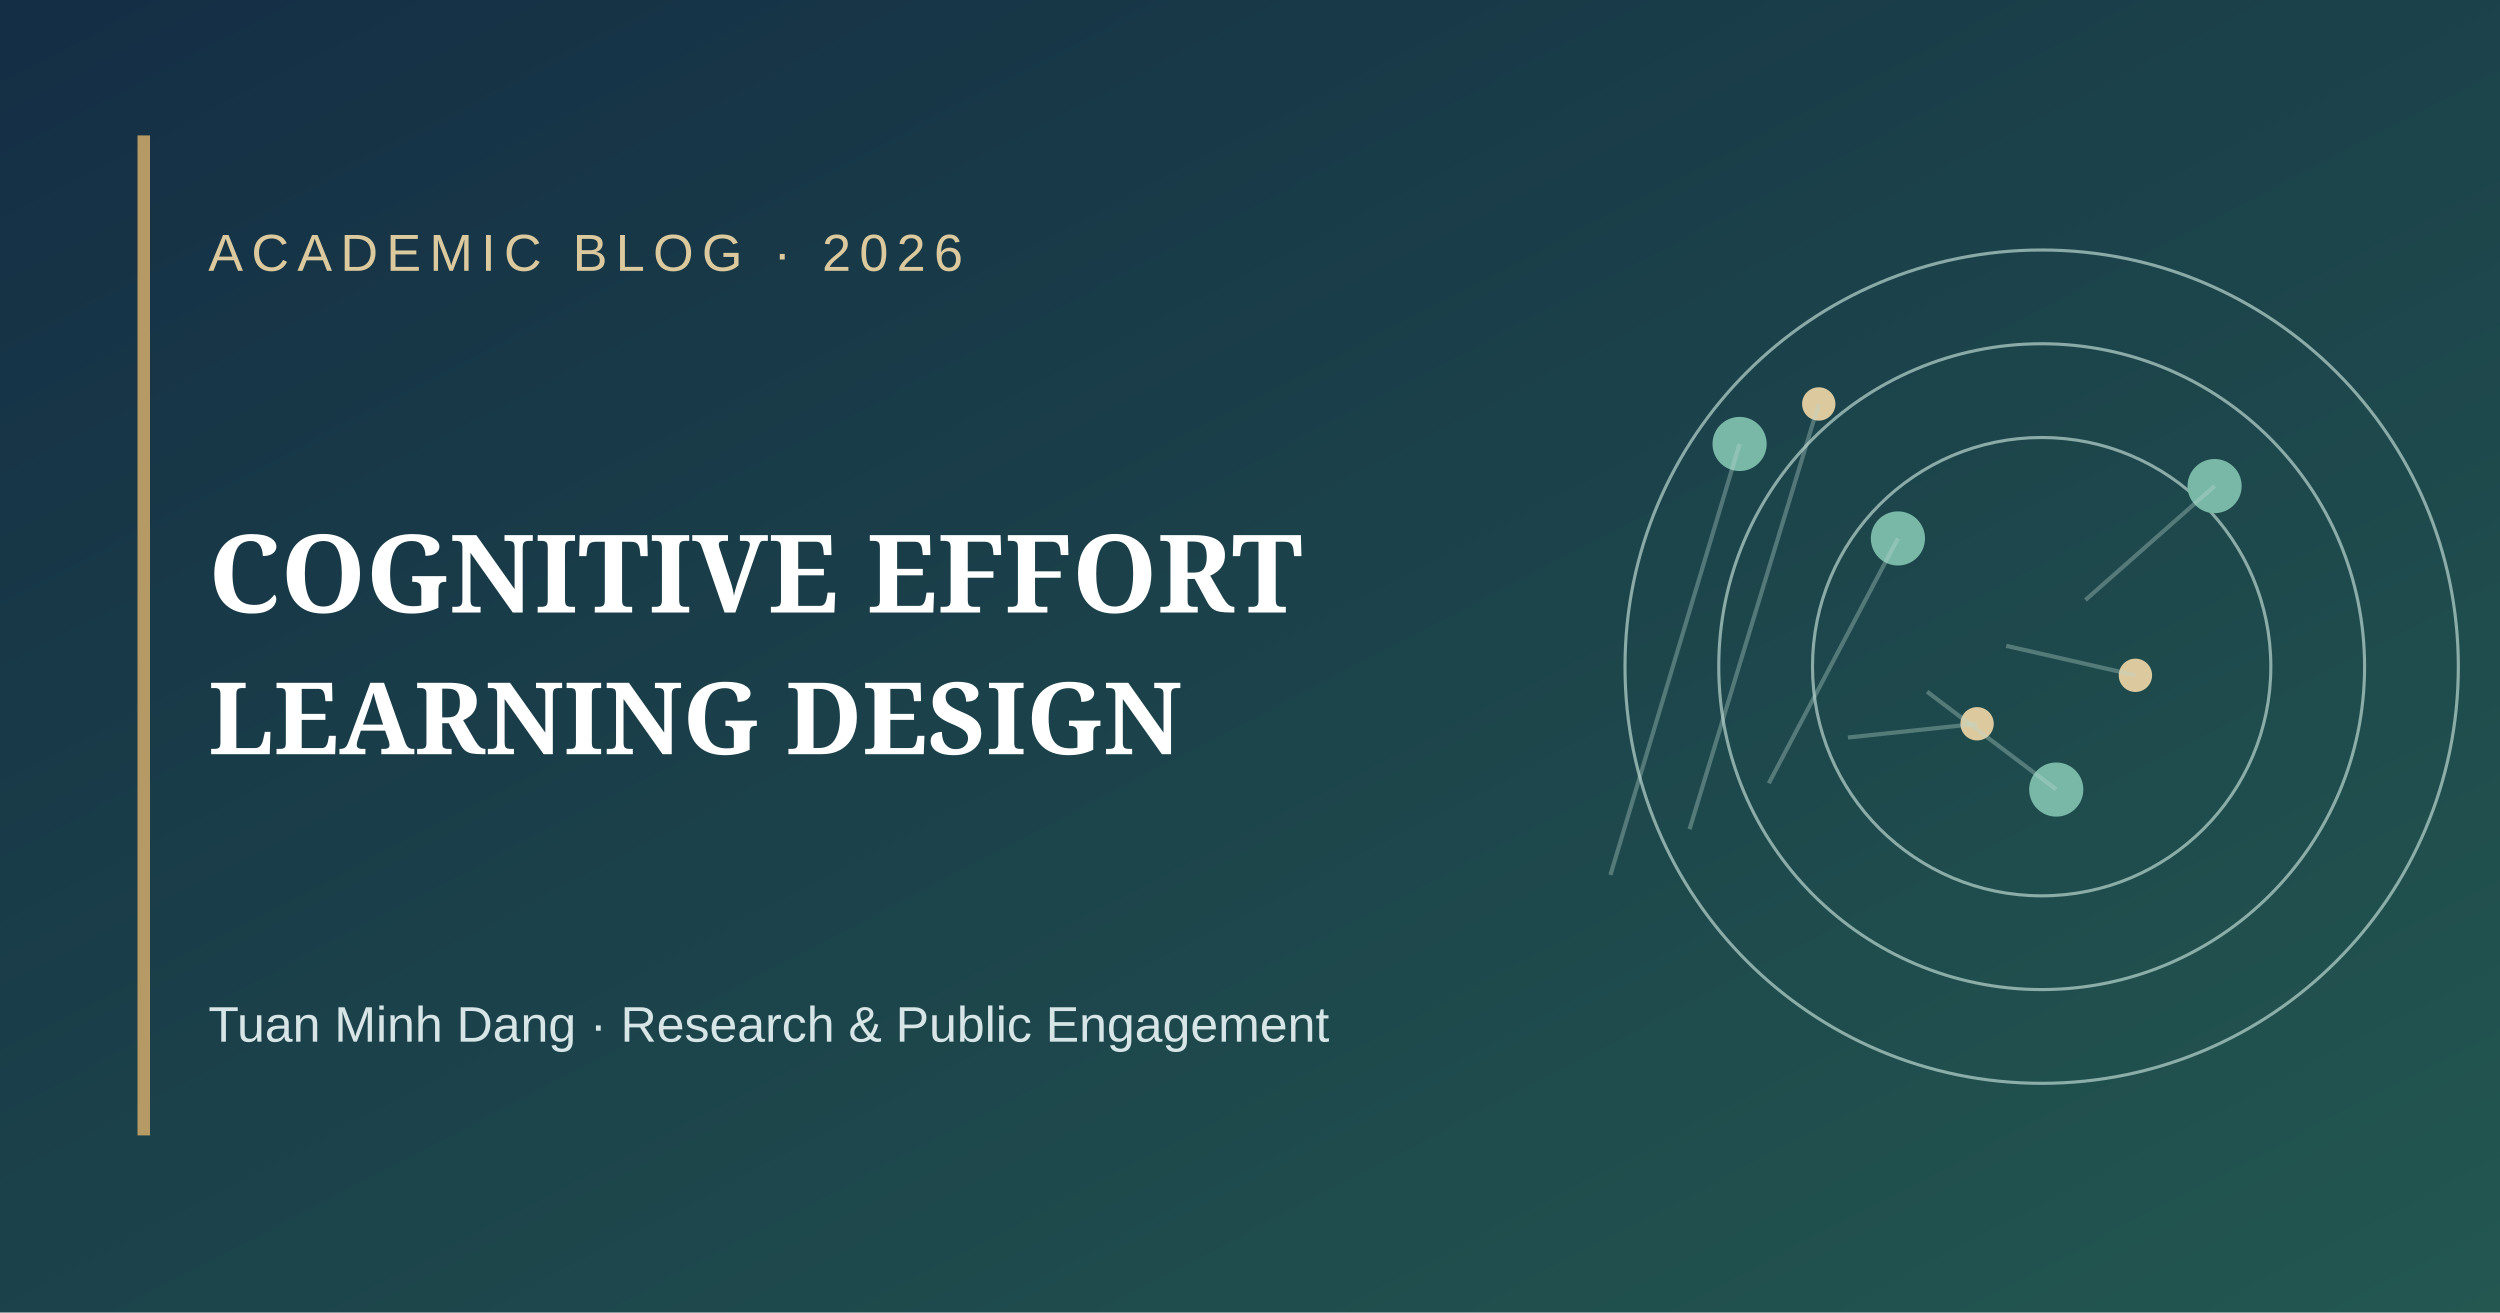
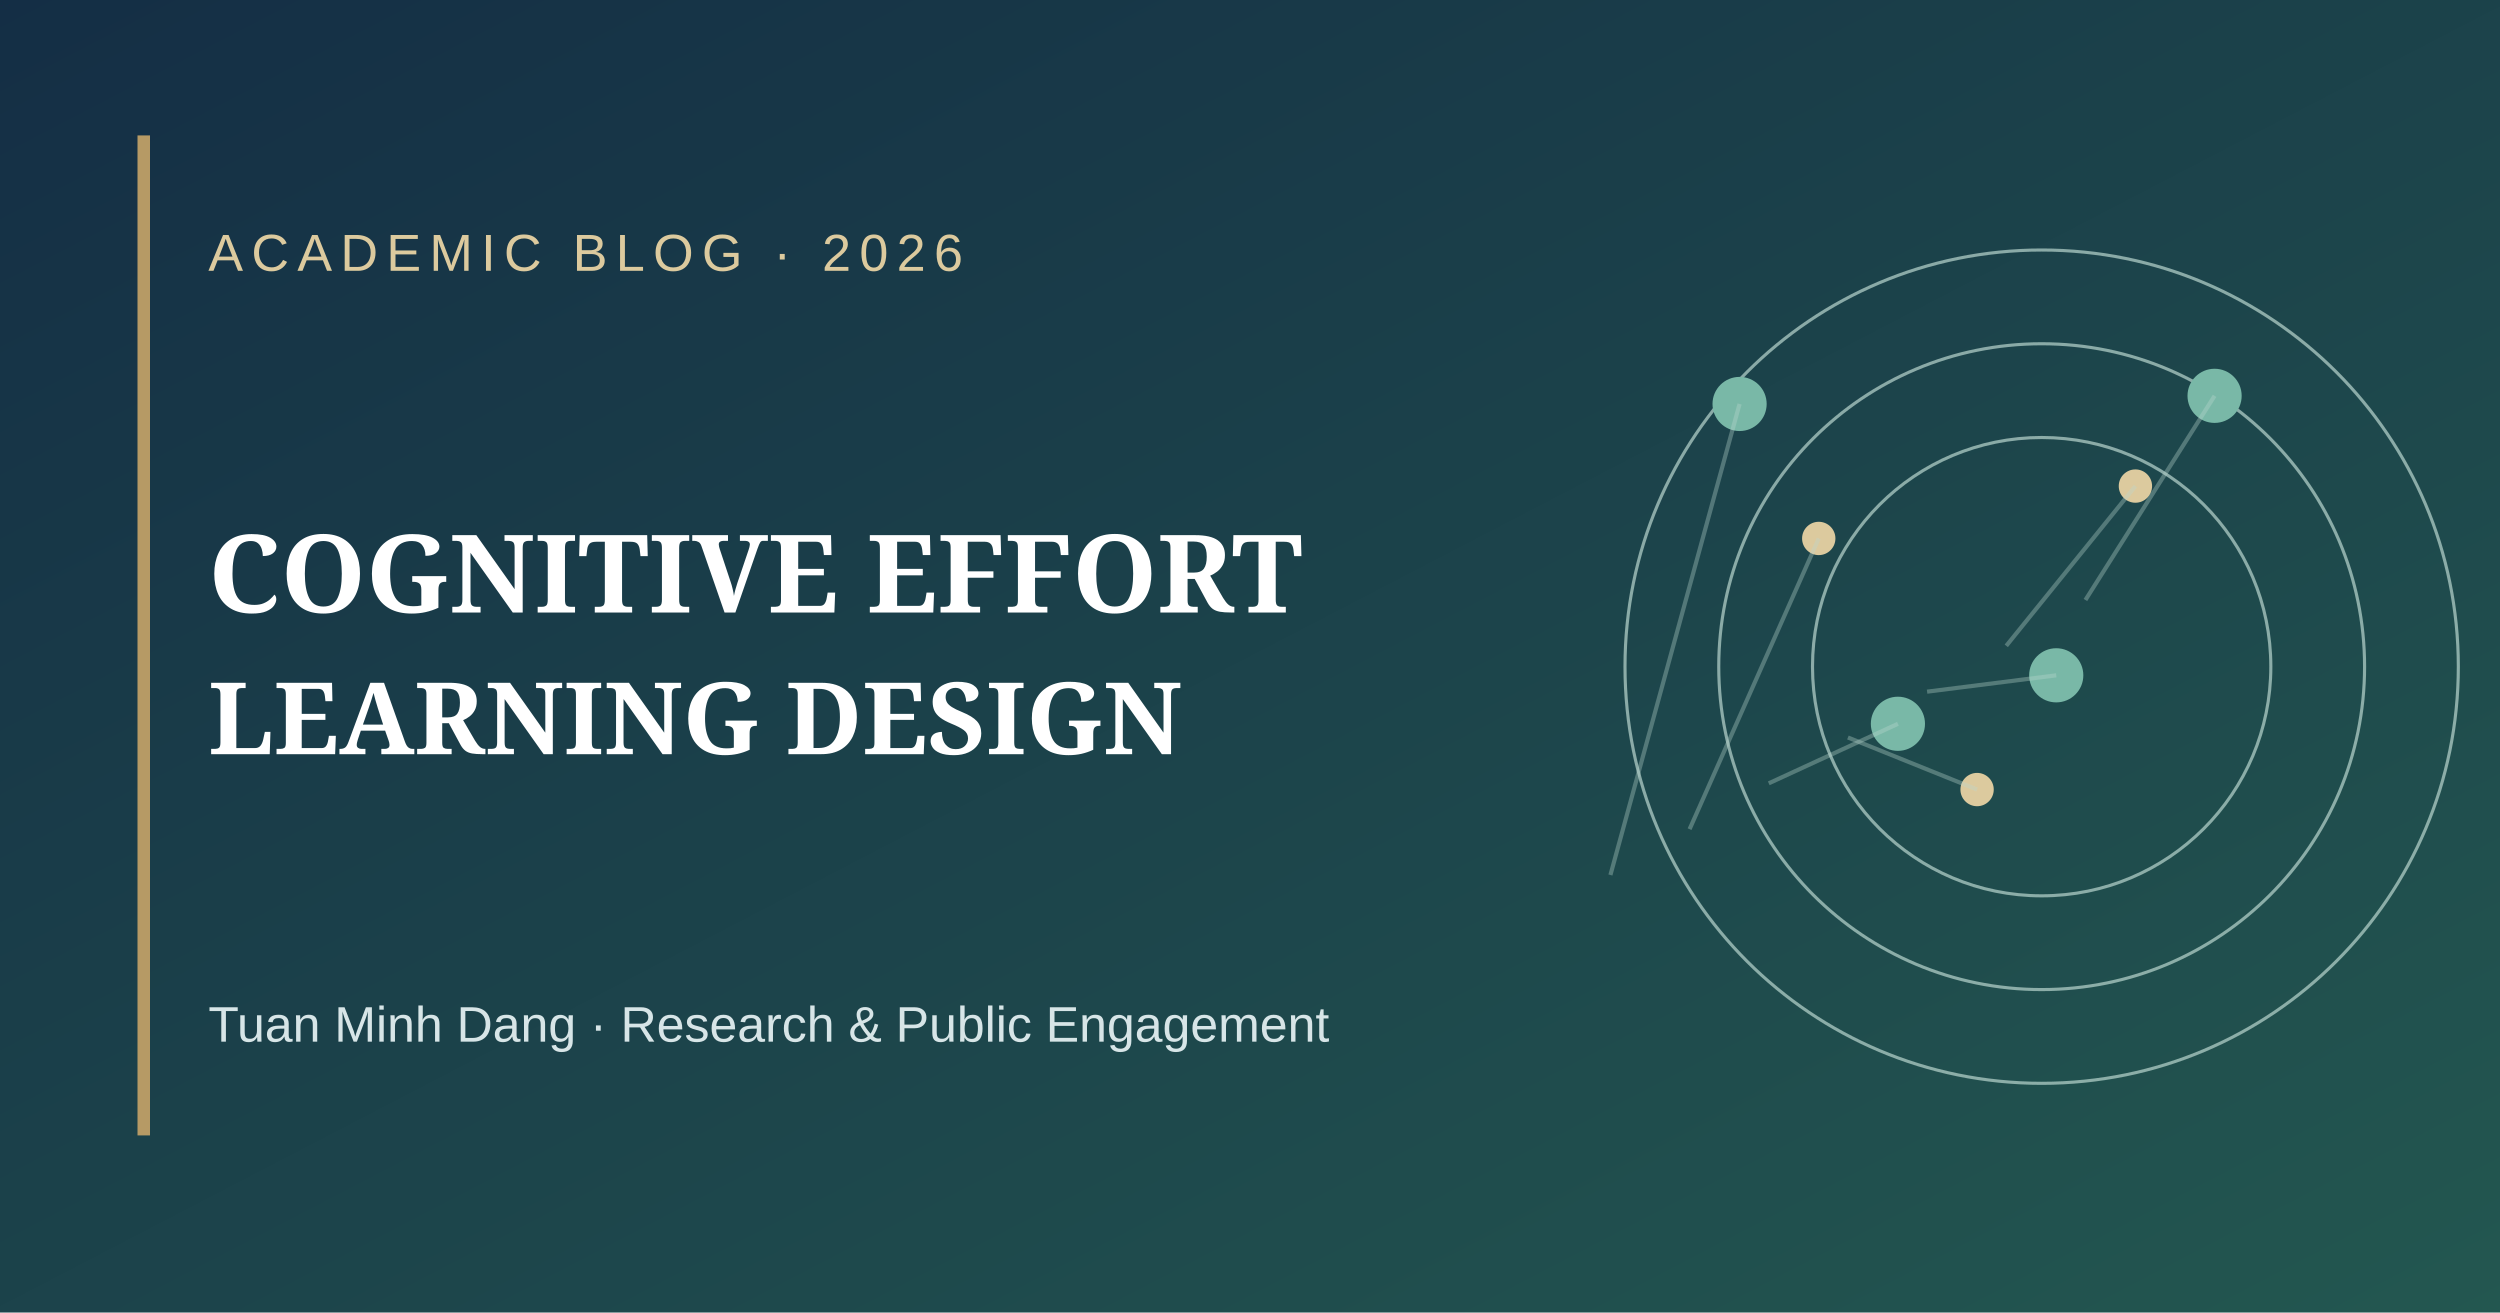
<svg xmlns="http://www.w3.org/2000/svg" width="1200" height="630" viewBox="0 0 1200 630">
  <defs>
    <linearGradient id="g" x2="1" y2="1">
      <stop stop-color="#142e45" />
      <stop offset="1" stop-color="#235750" />
    </linearGradient>
  </defs>
  <rect width="1200" height="630" fill="url(#g)" />
  <rect x="66" y="65" width="6" height="480" fill="#b69a65" />
  <g opacity=".7" fill="none" stroke="#b9d6ce" stroke-width="1.5">
    <circle cx="980" cy="320" r="155" />
    <circle cx="980" cy="320" r="200" />
    <circle cx="980" cy="320" r="110" />
  </g>
-   <circle cx="835" cy="213.104" r="13" fill="#79b8a7" />
-   <path d="M835 213.104 L773 420" stroke="#b9d6ce" stroke-opacity=".35" stroke-width="2" />
-   <circle cx="873" cy="193.902" r="8" fill="#dcca9e" />
-   <path d="M873 193.902 L811 398" stroke="#b9d6ce" stroke-opacity=".35" stroke-width="2" />
-   <circle cx="911" cy="258.456" r="13" fill="#79b8a7" />
-   <path d="M911 258.456 L849 376" stroke="#b9d6ce" stroke-opacity=".35" stroke-width="2" />
-   <circle cx="949" cy="347.414" r="8" fill="#dcca9e" />
-   <path d="M949 347.414 L887 354" stroke="#b9d6ce" stroke-opacity=".35" stroke-width="2" />
-   <circle cx="987" cy="378.989" r="13" fill="#79b8a7" />
-   <path d="M987 378.989 L925 332" stroke="#b9d6ce" stroke-opacity=".35" stroke-width="2" />
-   <circle cx="1025" cy="324.151" r="8" fill="#dcca9e" />
-   <path d="M1025 324.151 L963 310" stroke="#b9d6ce" stroke-opacity=".35" stroke-width="2" />
-   <circle cx="1063" cy="233.318" r="13" fill="#79b8a7" />
-   <path d="M1063 233.318 L1001 288" stroke="#b9d6ce" stroke-opacity=".35" stroke-width="2" />
+   <circle cx="835" cy="193.902" r="13" fill="#79b8a7" />
+   <path d="M835 193.902 L773 420" stroke="#b9d6ce" stroke-opacity=".35" stroke-width="2" />
+   <circle cx="873" cy="258.456" r="8" fill="#dcca9e" />
+   <path d="M873 258.456 L811 398" stroke="#b9d6ce" stroke-opacity=".35" stroke-width="2" />
+   <circle cx="911" cy="347.414" r="13" fill="#79b8a7" />
+   <path d="M911 347.414 L849 376" stroke="#b9d6ce" stroke-opacity=".35" stroke-width="2" />
+   <circle cx="949" cy="378.989" r="8" fill="#dcca9e" />
+   <path d="M949 378.989 L887 354" stroke="#b9d6ce" stroke-opacity=".35" stroke-width="2" />
+   <circle cx="987" cy="324.151" r="13" fill="#79b8a7" />
+   <path d="M987 324.151 L925 332" stroke="#b9d6ce" stroke-opacity=".35" stroke-width="2" />
+   <circle cx="1025" cy="233.318" r="8" fill="#dcca9e" />
+   <path d="M1025 233.318 L963 310" stroke="#b9d6ce" stroke-opacity=".35" stroke-width="2" />
+   <circle cx="1063" cy="190.001" r="13" fill="#79b8a7" />
+   <path d="M1063 190.001 L1001 288" stroke="#b9d6ce" stroke-opacity=".35" stroke-width="2" />
  <text x="100" y="130" fill="#dcca9e" font-family="Arial,sans-serif" font-size="25" letter-spacing="4">ACADEMIC BLOG · 2026</text>
  <text x="100" y="294" fill="white" font-family="Georgia,serif" font-size="52" font-weight="bold">COGNITIVE EFFORT</text>
  <text x="100" y="362" fill="white" font-family="Georgia,serif" font-size="48" font-weight="bold">LEARNING DESIGN</text>
  <text x="100" y="500" fill="#d7e5e7" font-family="Arial,sans-serif" font-size="24">Tuan Minh Dang · Research &amp; Public Engagement</text>
</svg>
